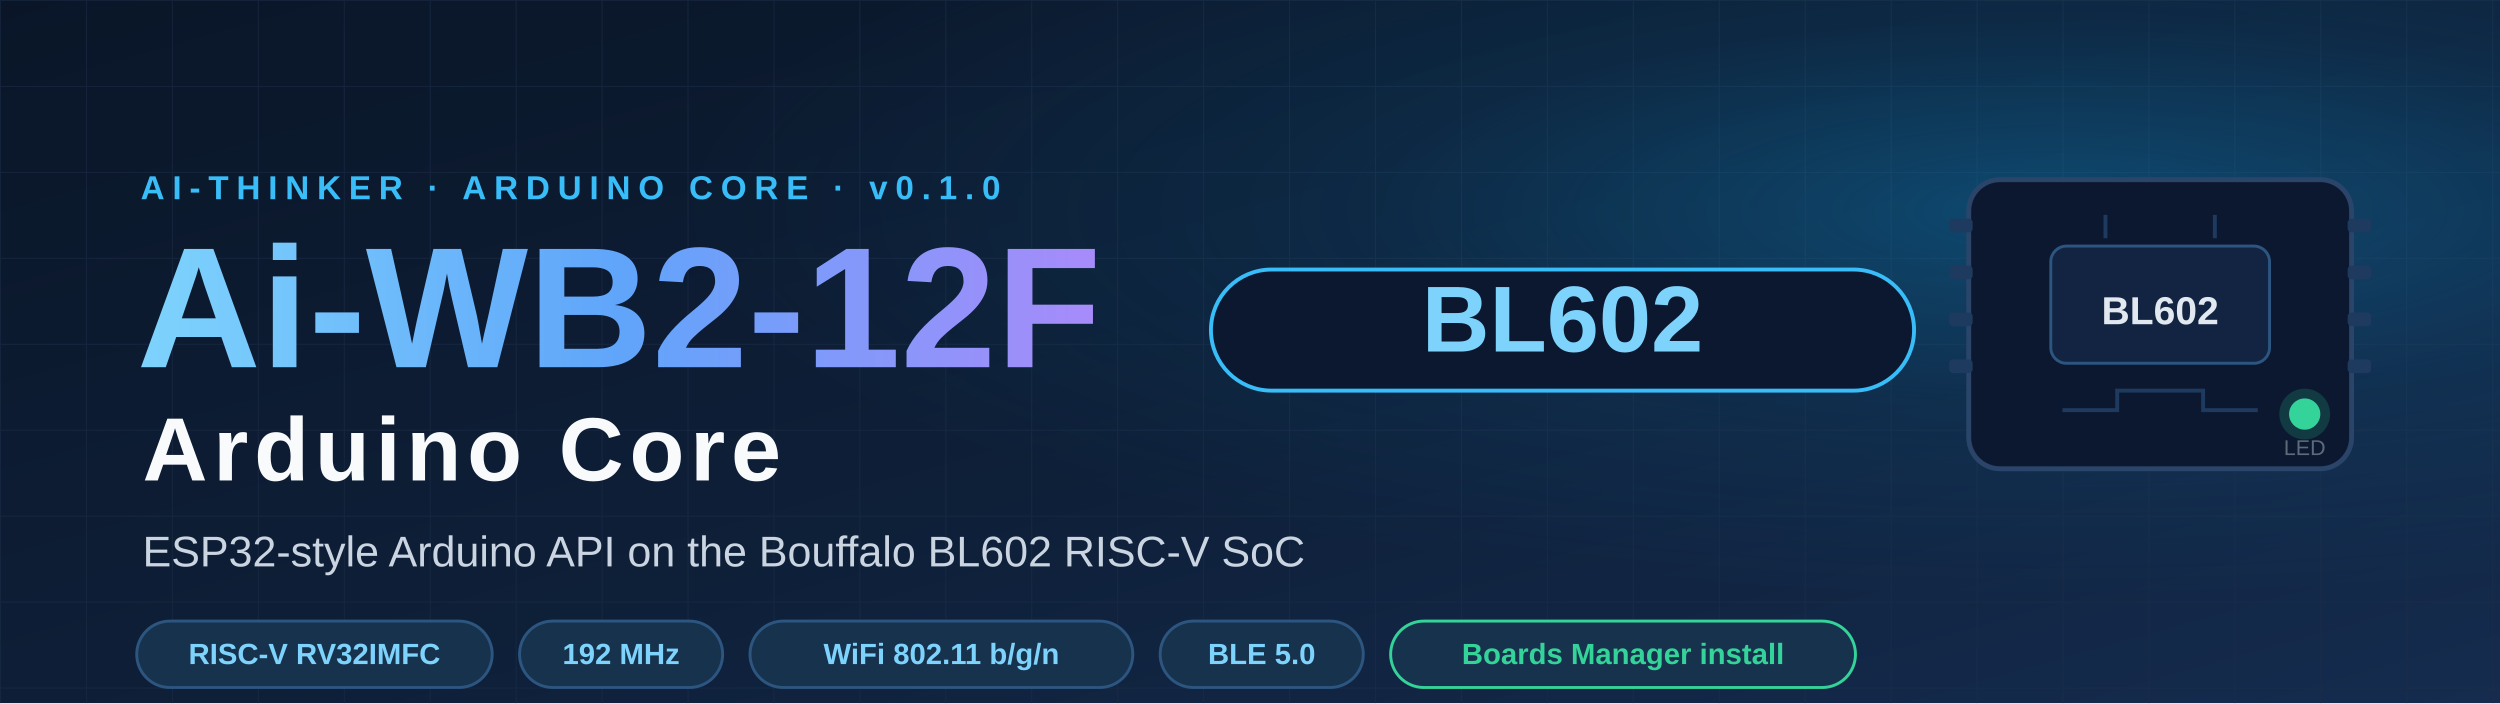
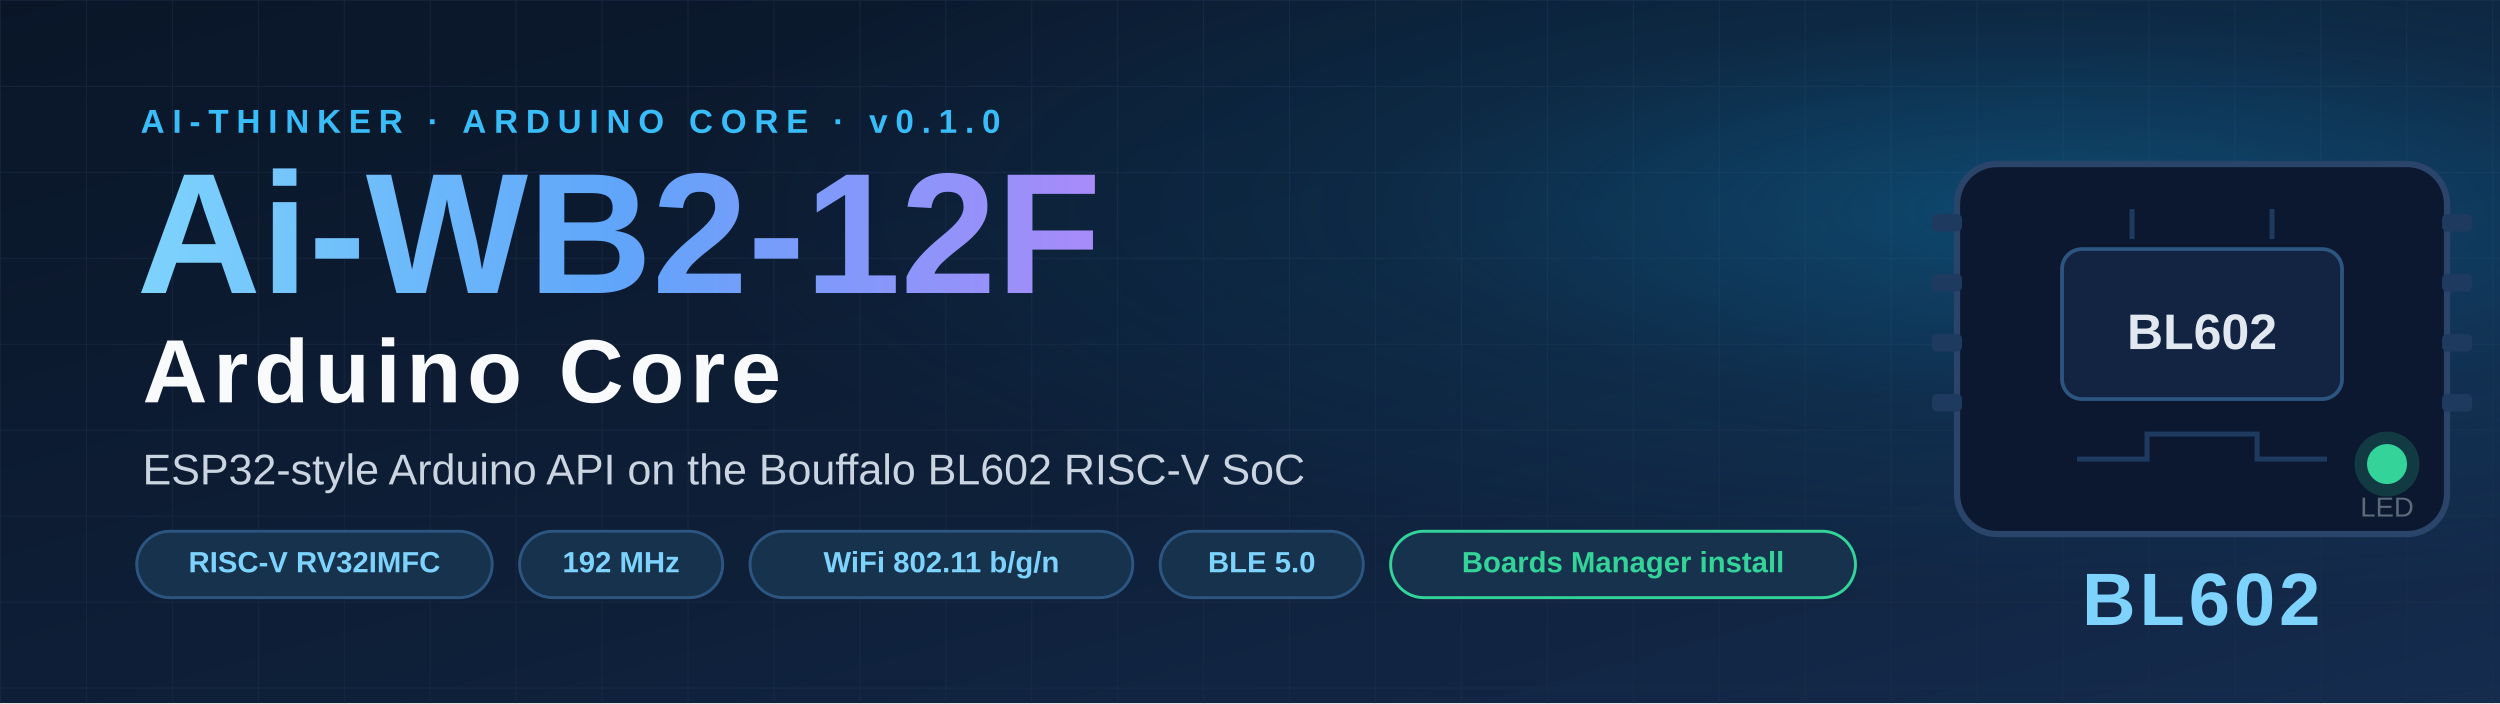
<svg xmlns="http://www.w3.org/2000/svg" width="1280" height="360" viewBox="0 0 1280 360" role="img" aria-label="Ai-WB2-12F Arduino Core — Bouffalo BL602 RISC-V SoC, 192 MHz, WiFi + BLE">
  <defs>
    <linearGradient id="bg" x1="0" y1="0" x2="1" y2="1">
      <stop offset="0" stop-color="#0a1628" />
      <stop offset="0.55" stop-color="#0e1f38" />
      <stop offset="1" stop-color="#152c4f" />
    </linearGradient>
    <radialGradient id="glow" cx="0.82" cy="0.30" r="0.55">
      <stop offset="0" stop-color="#0ea5e9" stop-opacity="0.32" />
      <stop offset="0.5" stop-color="#0ea5e9" stop-opacity="0.09" />
      <stop offset="1" stop-color="#0ea5e9" stop-opacity="0" />
    </radialGradient>
    <linearGradient id="titleGrad" x1="0" y1="0" x2="1" y2="0">
      <stop offset="0" stop-color="#7dd3fc" />
      <stop offset="0.5" stop-color="#60a5fa" />
      <stop offset="1" stop-color="#a78bfa" />
    </linearGradient>
    <pattern id="grid" width="44" height="44" patternUnits="userSpaceOnUse">
      <path d="M44 0H0V44" fill="none" stroke="#1c2e47" stroke-width="1" stroke-opacity="0.55" />
    </pattern>
  </defs>
  <rect width="1280" height="360" fill="url(#bg)" />
  <rect width="1280" height="360" fill="url(#grid)" />
  <rect width="1280" height="360" fill="url(#glow)" />
-   <g>
-     <rect x="620" y="138" width="360" height="62" rx="31" fill="#0b1830" stroke="#38bdf8" stroke-width="2" />
-     <text x="800" y="180" text-anchor="middle" font-family="'Segoe UI', 'Helvetica Neue', Arial, sans-serif" font-size="48" font-weight="800" fill="#7dd3fc">BL602</text>
-   </g>
-   <text x="72" y="102" font-family="'Segoe UI', 'Helvetica Neue', Arial, sans-serif" font-size="17" font-weight="600" letter-spacing="4" fill="#38bdf8">
+   <text x="72" y="68" font-family="'Segoe UI', 'Helvetica Neue', Arial, sans-serif" font-size="17" font-weight="600" letter-spacing="4" fill="#38bdf8">
    AI-THINKER · ARDUINO CORE · v0.1.0
  </text>
-   <text x="70" y="188" font-family="'Segoe UI', 'Helvetica Neue', Arial, sans-serif" font-size="88" font-weight="800" fill="url(#titleGrad)">
+   <text x="70" y="150" font-family="'Segoe UI', 'Helvetica Neue', Arial, sans-serif" font-size="88" font-weight="800" fill="url(#titleGrad)">
    Ai-WB2-12F
  </text>
-   <text x="73" y="246" font-family="'Segoe UI', 'Helvetica Neue', Arial, sans-serif" font-size="46" font-weight="800" letter-spacing="3" fill="#f8fafc">
+   <text x="73" y="206" font-family="'Segoe UI', 'Helvetica Neue', Arial, sans-serif" font-size="46" font-weight="800" letter-spacing="3" fill="#f8fafc">
    Arduino Core
  </text>
-   <text x="73" y="290" font-family="'Segoe UI', 'Helvetica Neue', Arial, sans-serif" font-size="22" fill="#cbd5e1">
+   <text x="73" y="248" font-family="'Segoe UI', 'Helvetica Neue', Arial, sans-serif" font-size="22" fill="#cbd5e1">
    ESP32-style Arduino API on the Bouffalo BL602 RISC-V SoC
  </text>
  <g font-family="'Segoe UI', 'Helvetica Neue', Arial, sans-serif" font-size="15" font-weight="600">
-     <rect x="70" y="318" width="182" height="34" rx="17" fill="#17324d" stroke="#2c5580" stroke-width="1.5" />
-     <text x="161" y="340" text-anchor="middle" fill="#7dd3fc">RISC-V RV32IMFC</text>
-     <rect x="266" y="318" width="104" height="34" rx="17" fill="#17324d" stroke="#2c5580" stroke-width="1.5" />
-     <text x="318" y="340" text-anchor="middle" fill="#7dd3fc">192 MHz</text>
-     <rect x="384" y="318" width="196" height="34" rx="17" fill="#17324d" stroke="#2c5580" stroke-width="1.5" />
-     <text x="482" y="340" text-anchor="middle" fill="#7dd3fc">WiFi 802.11 b/g/n</text>
-     <rect x="594" y="318" width="104" height="34" rx="17" fill="#17324d" stroke="#2c5580" stroke-width="1.5" />
-     <text x="646" y="340" text-anchor="middle" fill="#7dd3fc">BLE 5.0</text>
-     <rect x="712" y="318" width="238" height="34" rx="17" fill="#17324d" stroke="#34d399" stroke-width="1.5" />
-     <text x="831" y="340" text-anchor="middle" fill="#34d399">Boards Manager install</text>
+     <rect x="70" y="272" width="182" height="34" rx="17" fill="#17324d" stroke="#2c5580" stroke-width="1.5" />
+     <text x="161" y="293" text-anchor="middle" fill="#7dd3fc">RISC-V RV32IMFC</text>
+     <rect x="266" y="272" width="104" height="34" rx="17" fill="#17324d" stroke="#2c5580" stroke-width="1.5" />
+     <text x="318" y="293" text-anchor="middle" fill="#7dd3fc">192 MHz</text>
+     <rect x="384" y="272" width="196" height="34" rx="17" fill="#17324d" stroke="#2c5580" stroke-width="1.5" />
+     <text x="482" y="293" text-anchor="middle" fill="#7dd3fc">WiFi 802.11 b/g/n</text>
+     <rect x="594" y="272" width="104" height="34" rx="17" fill="#17324d" stroke="#2c5580" stroke-width="1.5" />
+     <text x="646" y="293" text-anchor="middle" fill="#7dd3fc">BLE 5.0</text>
+     <rect x="712" y="272" width="238" height="34" rx="17" fill="#17324d" stroke="#34d399" stroke-width="1.5" />
+     <text x="831" y="293" text-anchor="middle" fill="#34d399">Boards Manager install</text>
  </g>
-   <g transform="translate(1008 92)">
+   <g transform="translate(1002 84) scale(1.28)">
    <rect width="196" height="148" rx="16" fill="#0b1830" stroke="#2a4569" stroke-width="2.5" />
    <g fill="#1e3a5f">
      <rect x="-10" y="20" width="12" height="7" rx="2" />
      <rect x="-10" y="44" width="12" height="7" rx="2" />
      <rect x="-10" y="68" width="12" height="7" rx="2" />
      <rect x="-10" y="92" width="12" height="7" rx="2" />
    </g>
    <g fill="#1e3a5f">
      <rect x="194" y="20" width="12" height="7" rx="2" />
      <rect x="194" y="44" width="12" height="7" rx="2" />
      <rect x="194" y="68" width="12" height="7" rx="2" />
      <rect x="194" y="92" width="12" height="7" rx="2" />
    </g>
    <rect x="42" y="34" width="112" height="60" rx="8" fill="#122441" stroke="#2c5580" stroke-width="1.5" />
    <text x="98" y="74" text-anchor="middle" font-family="'Segoe UI', 'Helvetica Neue', Arial, sans-serif" font-size="20" font-weight="700" fill="#e2e8f0">BL602</text>
    <path d="M48 118 H76 V108 H120 V118 H148" fill="none" stroke="#1e3a5f" stroke-width="2" />
    <path d="M70 18 V30" stroke="#1e3a5f" stroke-width="2" />
    <path d="M126 18 V30" stroke="#1e3a5f" stroke-width="2" />
    <circle cx="172" cy="120" r="8" fill="#34d399">
      <animate attributeName="opacity" values="1;0.15;1" dur="1.4s" repeatCount="indefinite" />
    </circle>
    <circle cx="172" cy="120" r="13" fill="#34d399" opacity="0.18">
      <animate attributeName="opacity" values="0.22;0.05;0.22" dur="1.4s" repeatCount="indefinite" />
    </circle>
    <text x="172" y="141" text-anchor="middle" font-family="'Segoe UI', 'Helvetica Neue', Arial, sans-serif" font-size="11" fill="#5c6b7a">LED</text>
  </g>
+   <text x="1127" y="320" text-anchor="middle" font-family="'Segoe UI', 'Helvetica Neue', Arial, sans-serif" font-size="38" font-weight="800" letter-spacing="2" fill="#7dd3fc">BL602</text>
</svg>
